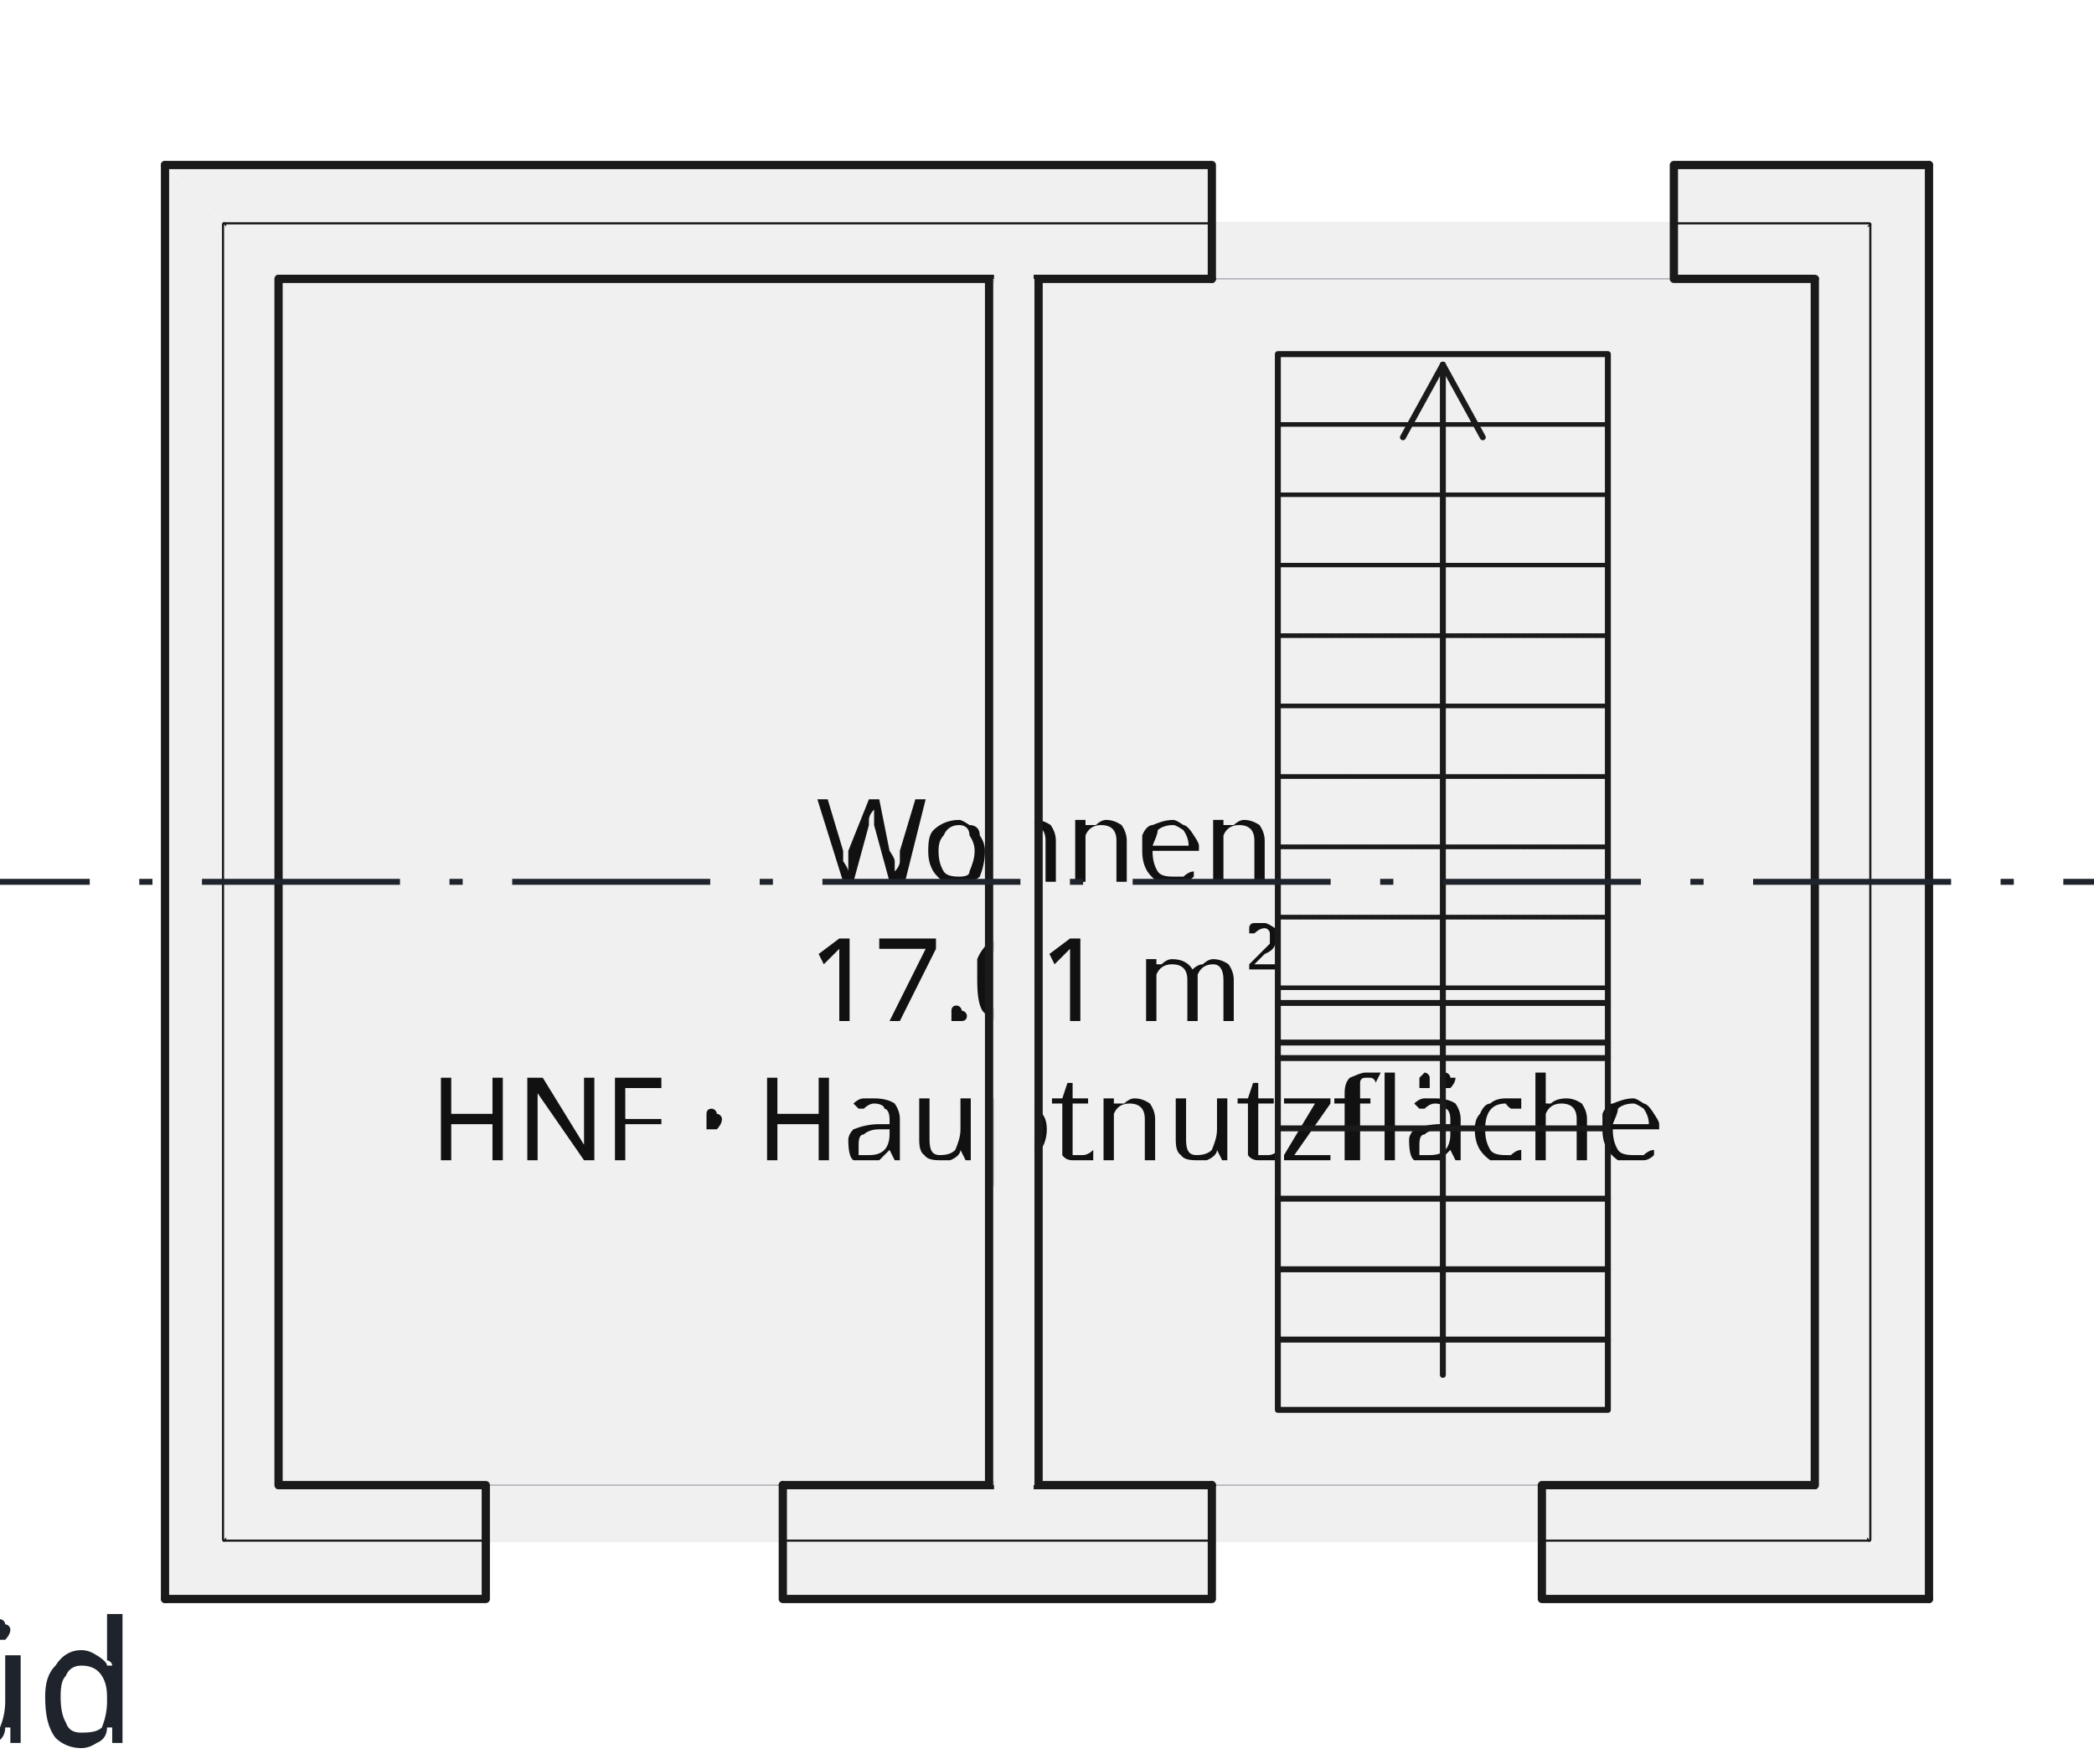
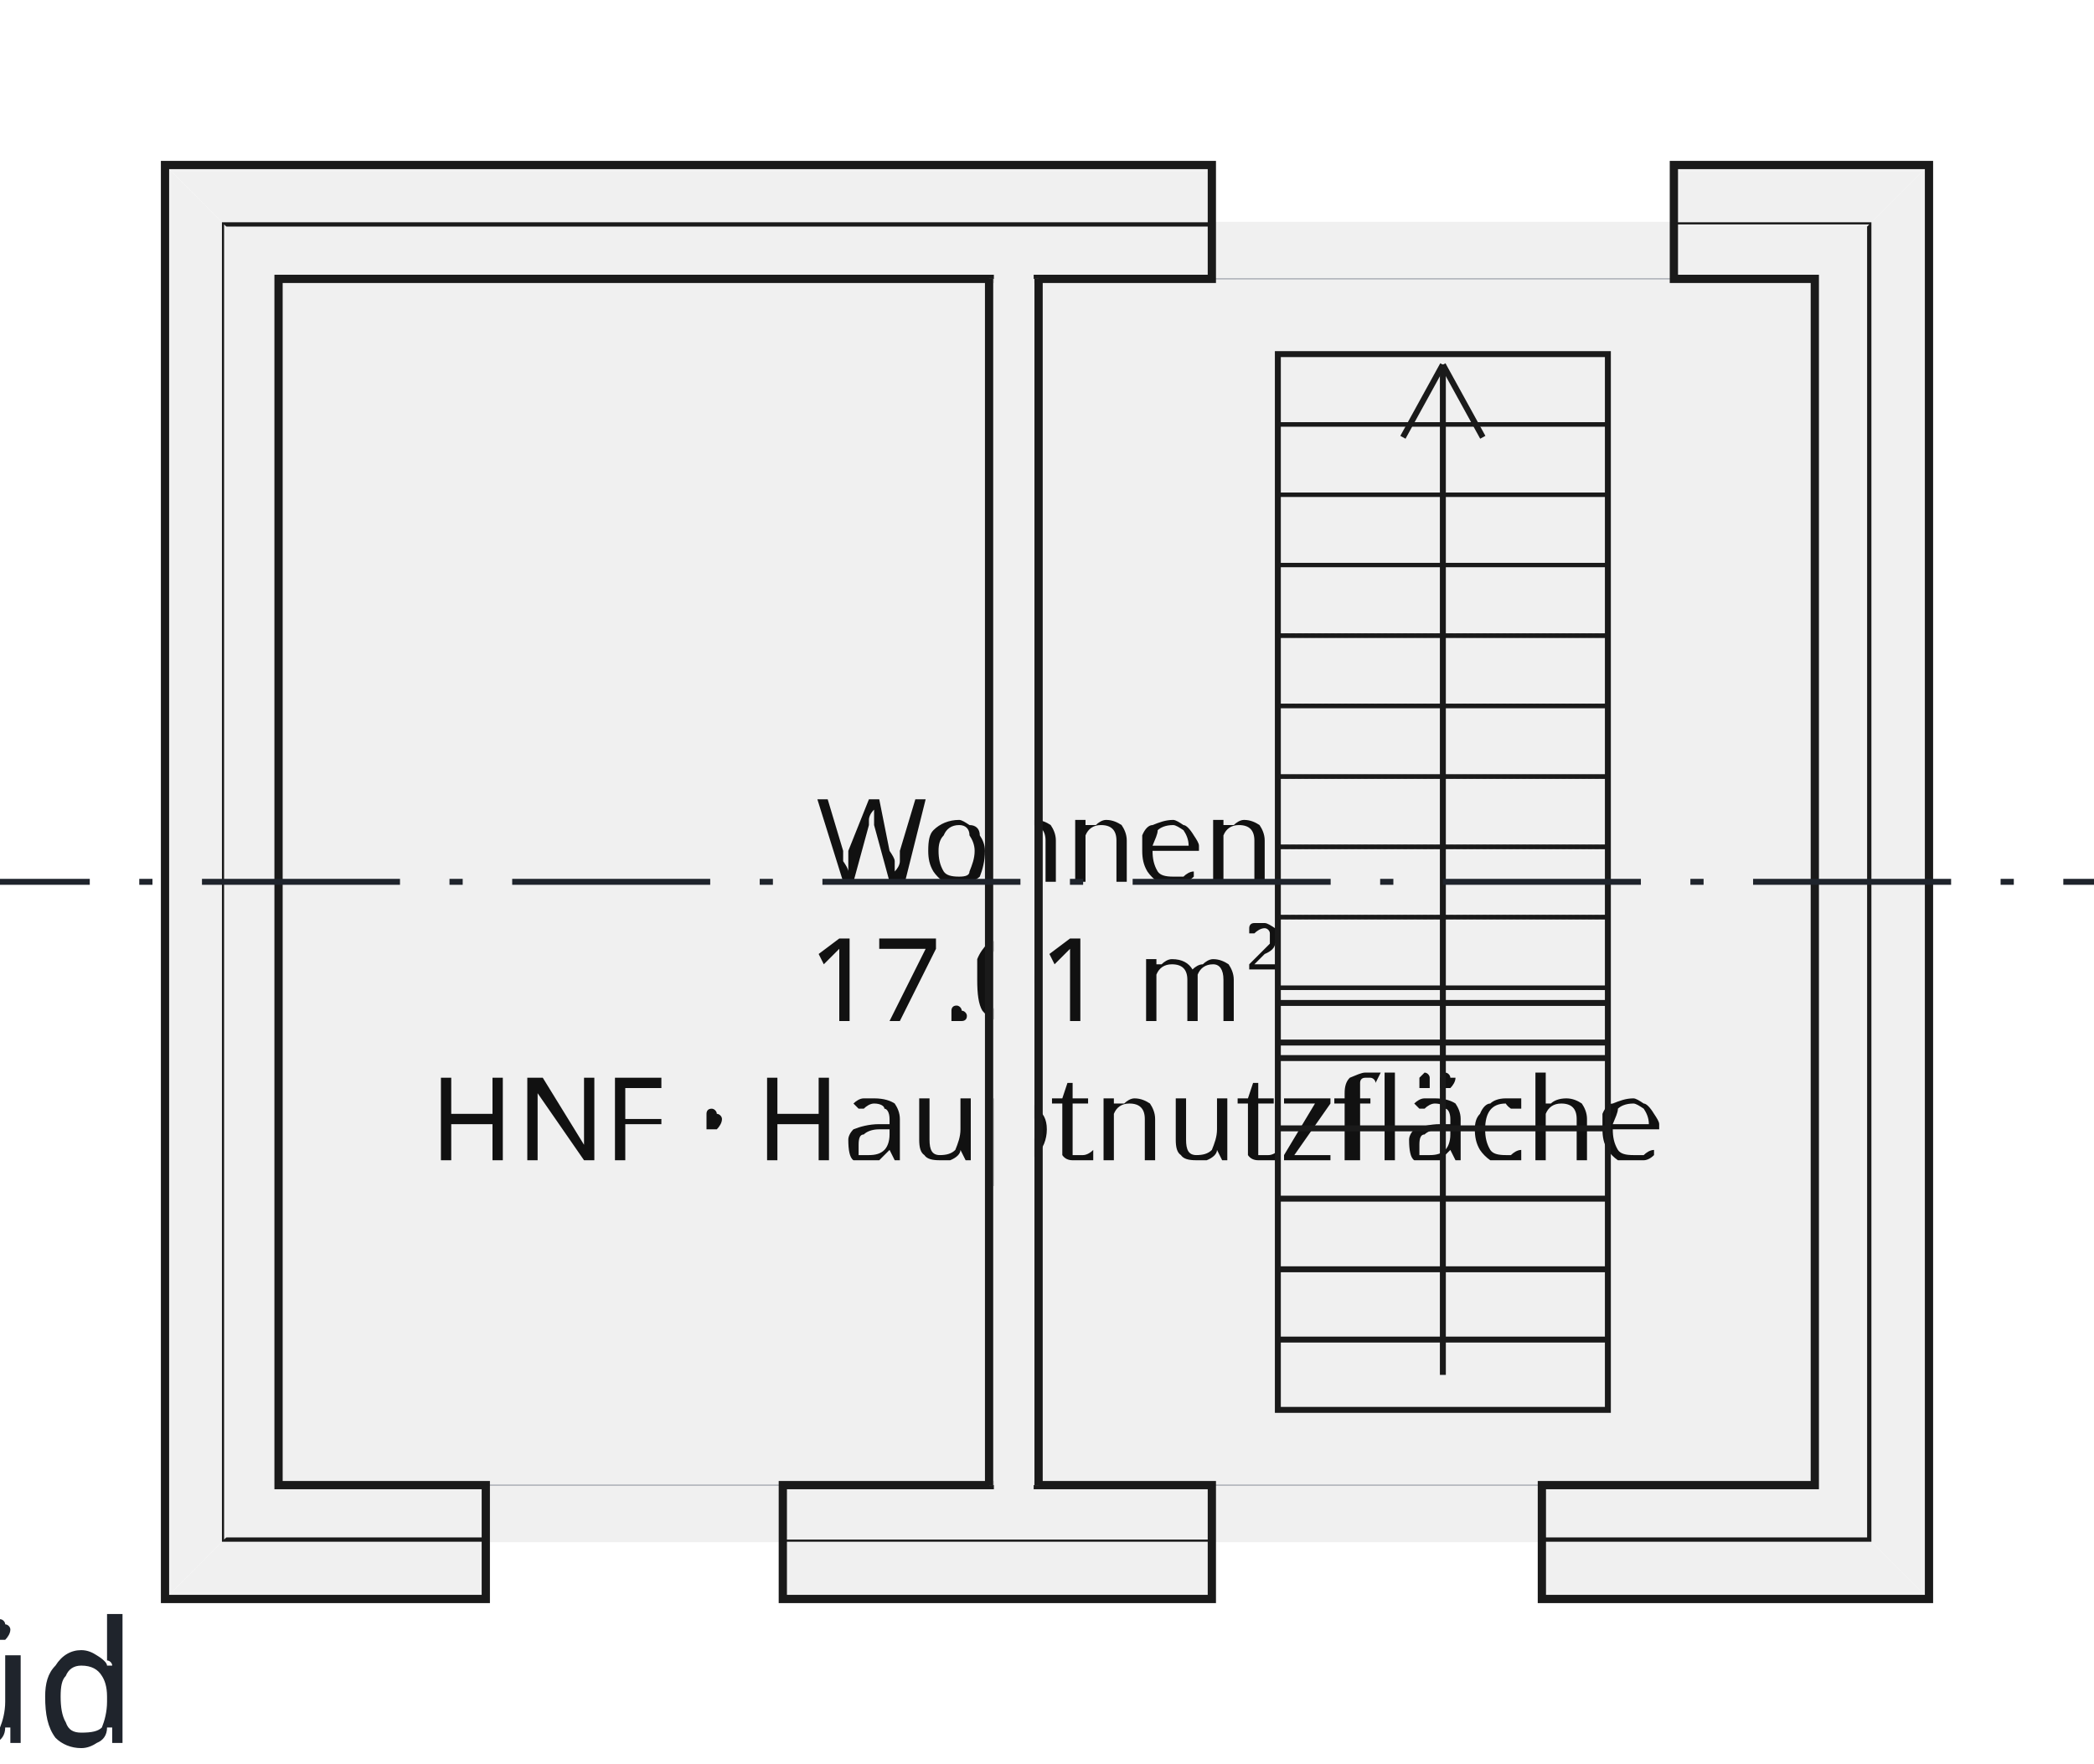
<svg xmlns="http://www.w3.org/2000/svg" viewBox="-0.672 0 6.345 5.345" width="63.45mm" height="53.45mm">
  <rect x="-0.672" y="0" width="6.345" height="5.345" fill="#ffffff" />
-   <polygon points="0,4.673 5,4.673 5,0.672 0,0.672" fill="#f0f0f0" stroke="none" stroke-width="0" stroke-linejoin="round" />
-   <polygon points="0.172,4.5 4.827,4.5 4.827,0.845 0.172,0.845" fill="#6b728000" stroke="#6b7280" stroke-width="0.002" stroke-linejoin="round" />
-   <text x="2.5" y="2.672" font-size="0.353" fill="#111111" font-family="sans-serif" text-anchor="middle">Wohnen</text>
-   <text x="2.5" y="3.096" font-size="0.353" fill="#111111" font-family="sans-serif" text-anchor="middle">17.01 m²</text>
-   <text x="2.5" y="3.519" font-size="0.353" fill="#111111" font-family="sans-serif" text-anchor="middle">HNF · Hauptnutzfläche</text>
-   <polygon points="-0.172,4.845 0.8,4.845 0.8,4.825 -0.152,4.825" fill="#f0f0f0" stroke="none" stroke-width="0" stroke-linejoin="round" />
-   <polygon points="-0.152,4.825 0.8,4.825 0.8,4.665 0.007,4.665" fill="#f0f0f0" stroke="none" stroke-width="0" stroke-linejoin="round" />
-   <line x1="0.007" y1="4.665" x2="0.8" y2="4.665" stroke="#1a1a1a" stroke-width="0.013" stroke-linecap="round" />
-   <polygon points="0.007,4.665 0.8,4.665 0.8,4.515 0.158,4.515" fill="#f0f0f0" stroke="none" stroke-width="0" stroke-linejoin="round" />
-   <polygon points="0.158,4.515 0.8,4.515 0.8,4.5 0.172,4.5" fill="#f0f0f0" stroke="none" stroke-width="0" stroke-linejoin="round" />
-   <polygon points="-0.172,4.845 0.8,4.845 0.8,4.5 0.172,4.5" fill="none" stroke="none" />
-   <path d="M-0.172,4.845 L0.8,4.845 L0.8,4.5 L0.172,4.5" fill="none" stroke="#1a1a1a" stroke-width="0.025" stroke-linejoin="round" stroke-linecap="round" />
-   <polygon points="1.7,4.845 3,4.845 3,4.825 1.7,4.825" fill="#f0f0f0" stroke="none" stroke-width="0" stroke-linejoin="round" />
-   <polygon points="1.7,4.825 3,4.825 3,4.665 1.7,4.665" fill="#f0f0f0" stroke="none" stroke-width="0" stroke-linejoin="round" />
-   <line x1="1.7" y1="4.665" x2="3" y2="4.665" stroke="#1a1a1a" stroke-width="0.013" stroke-linecap="round" />
-   <polygon points="1.7,4.665 3,4.665 3,4.515 1.7,4.515" fill="#f0f0f0" stroke="none" stroke-width="0" stroke-linejoin="round" />
-   <polygon points="1.7,4.515 2.34,4.515 2.34,4.5 1.7,4.5" fill="#f0f0f0" stroke="none" stroke-width="0" stroke-linejoin="round" />
-   <polygon points="2.46,4.515 3,4.515 3,4.5 2.46,4.5" fill="#f0f0f0" stroke="none" stroke-width="0" stroke-linejoin="round" />
-   <polygon points="1.7,4.845 3,4.845 3,4.5 1.7,4.5" fill="none" stroke="none" />
-   <path d="M1.7,4.845 L3,4.845 L3,4.5M1.7,4.5 L1.7,4.845" fill="none" stroke="#1a1a1a" stroke-width="0.025" stroke-linejoin="round" stroke-linecap="round" />
-   <line x1="1.7" y1="4.5" x2="2.34" y2="4.5" stroke="#1a1a1a" stroke-width="0.025" stroke-linecap="round" />
-   <line x1="2.46" y1="4.5" x2="3" y2="4.5" stroke="#1a1a1a" stroke-width="0.025" stroke-linecap="round" />
-   <polygon points="4,4.845 5.173,4.845 5.152,4.825 4,4.825" fill="#f0f0f0" stroke="none" stroke-width="0" stroke-linejoin="round" />
-   <polygon points="4,4.825 5.152,4.825 4.992,4.665 4,4.665" fill="#f0f0f0" stroke="none" stroke-width="0" stroke-linejoin="round" />
-   <line x1="4" y1="4.665" x2="4.992" y2="4.665" stroke="#1a1a1a" stroke-width="0.013" stroke-linecap="round" />
-   <polygon points="4,4.665 4.992,4.665 4.843,4.515 4,4.515" fill="#f0f0f0" stroke="none" stroke-width="0" stroke-linejoin="round" />
-   <polygon points="4,4.515 4.843,4.515 4.827,4.5 4,4.5" fill="#f0f0f0" stroke="none" stroke-width="0" stroke-linejoin="round" />
-   <polygon points="4,4.845 5.173,4.845 4.827,4.5 4,4.5" fill="none" stroke="none" />
-   <path d="M4,4.845 L5.173,4.845M4.827,4.5 L4,4.5 L4,4.845" fill="none" stroke="#1a1a1a" stroke-width="0.025" stroke-linejoin="round" stroke-linecap="round" />
-   <polygon points="5.173,4.845 5.173,0.5 5.152,0.52 5.152,4.825" fill="#f0f0f0" stroke="none" stroke-width="0" stroke-linejoin="round" />
-   <polygon points="5.152,4.825 5.152,0.52 4.992,0.68 4.992,4.665" fill="#f0f0f0" stroke="none" stroke-width="0" stroke-linejoin="round" />
-   <line x1="4.992" y1="4.665" x2="4.992" y2="0.68" stroke="#1a1a1a" stroke-width="0.013" stroke-linecap="round" />
-   <polygon points="4.992,4.665 4.992,0.68 4.843,0.83 4.843,4.515" fill="#f0f0f0" stroke="none" stroke-width="0" stroke-linejoin="round" />
-   <polygon points="4.843,4.515 4.843,0.83 4.827,0.845 4.827,4.5" fill="#f0f0f0" stroke="none" stroke-width="0" stroke-linejoin="round" />
-   <polygon points="5.173,4.845 5.173,0.5 4.827,0.845 4.827,4.5" fill="none" stroke="none" />
-   <path d="M5.173,4.845 L5.173,0.5M4.827,0.845 L4.827,4.5" fill="none" stroke="#1a1a1a" stroke-width="0.025" stroke-linejoin="round" stroke-linecap="round" />
-   <polygon points="5.173,0.5 4.4,0.5 4.4,0.52 5.152,0.52" fill="#f0f0f0" stroke="none" stroke-width="0" stroke-linejoin="round" />
-   <polygon points="5.152,0.52 4.4,0.52 4.4,0.68 4.992,0.68" fill="#f0f0f0" stroke="none" stroke-width="0" stroke-linejoin="round" />
-   <line x1="4.992" y1="0.68" x2="4.4" y2="0.68" stroke="#1a1a1a" stroke-width="0.013" stroke-linecap="round" />
-   <polygon points="4.992,0.68 4.4,0.68 4.4,0.83 4.843,0.83" fill="#f0f0f0" stroke="none" stroke-width="0" stroke-linejoin="round" />
-   <polygon points="4.843,0.83 4.4,0.83 4.4,0.845 4.827,0.845" fill="#f0f0f0" stroke="none" stroke-width="0" stroke-linejoin="round" />
-   <polygon points="5.173,0.5 4.4,0.5 4.4,0.845 4.827,0.845" fill="none" stroke="none" />
-   <path d="M5.173,0.5 L4.4,0.5 L4.4,0.845 L4.827,0.845" fill="none" stroke="#1a1a1a" stroke-width="0.025" stroke-linejoin="round" stroke-linecap="round" />
-   <polygon points="3,0.5 -0.172,0.5 -0.152,0.52 3,0.52" fill="#f0f0f0" stroke="none" stroke-width="0" stroke-linejoin="round" />
-   <polygon points="3,0.52 -0.152,0.52 0.007,0.68 3,0.68" fill="#f0f0f0" stroke="none" stroke-width="0" stroke-linejoin="round" />
-   <line x1="3" y1="0.68" x2="0.007" y2="0.68" stroke="#1a1a1a" stroke-width="0.013" stroke-linecap="round" />
-   <polygon points="3,0.68 0.007,0.68 0.158,0.83 3,0.83" fill="#f0f0f0" stroke="none" stroke-width="0" stroke-linejoin="round" />
-   <polygon points="3,0.83 2.46,0.83 2.46,0.845 3,0.845" fill="#f0f0f0" stroke="none" stroke-width="0" stroke-linejoin="round" />
-   <polygon points="2.34,0.83 0.158,0.83 0.172,0.845 2.34,0.845" fill="#f0f0f0" stroke="none" stroke-width="0" stroke-linejoin="round" />
-   <polygon points="3,0.5 -0.172,0.5 0.172,0.845 3,0.845" fill="none" stroke="none" />
-   <path d="M3,0.5 L-0.172,0.5M3,0.845 L3,0.5" fill="none" stroke="#1a1a1a" stroke-width="0.025" stroke-linejoin="round" stroke-linecap="round" />
-   <line x1="3" y1="0.845" x2="2.46" y2="0.845" stroke="#1a1a1a" stroke-width="0.025" stroke-linecap="round" />
-   <line x1="2.34" y1="0.845" x2="0.172" y2="0.845" stroke="#1a1a1a" stroke-width="0.025" stroke-linecap="round" />
-   <polygon points="-0.172,0.5 -0.172,4.845 -0.152,4.825 -0.152,0.52" fill="#f0f0f0" stroke="none" stroke-width="0" stroke-linejoin="round" />
-   <polygon points="-0.152,0.52 -0.152,4.825 0.007,4.665 0.007,0.68" fill="#f0f0f0" stroke="none" stroke-width="0" stroke-linejoin="round" />
-   <line x1="0.007" y1="0.68" x2="0.007" y2="4.665" stroke="#1a1a1a" stroke-width="0.013" stroke-linecap="round" />
-   <polygon points="0.007,0.68 0.007,4.665 0.158,4.515 0.158,0.83" fill="#f0f0f0" stroke="none" stroke-width="0" stroke-linejoin="round" />
-   <polygon points="0.158,0.83 0.158,4.515 0.172,4.5 0.172,0.845" fill="#f0f0f0" stroke="none" stroke-width="0" stroke-linejoin="round" />
-   <polygon points="-0.172,0.5 -0.172,4.845 0.172,4.5 0.172,0.845" fill="none" stroke="none" />
-   <path d="M-0.172,0.5 L-0.172,4.845M0.172,4.5 L0.172,0.845" fill="none" stroke="#1a1a1a" stroke-width="0.025" stroke-linejoin="round" stroke-linecap="round" />
-   <polygon points="2.475,4.5 2.475,0.845 2.46,0.845 2.46,4.5" fill="#f0f0f0" stroke="none" stroke-width="0" stroke-linejoin="round" />
-   <polygon points="2.46,4.515 2.46,0.83 2.34,0.83 2.34,4.515" fill="#f0f0f0" stroke="none" stroke-width="0" stroke-linejoin="round" />
-   <polygon points="2.34,4.5 2.34,0.845 2.325,0.845 2.325,4.5" fill="#f0f0f0" stroke="none" stroke-width="0" stroke-linejoin="round" />
-   <polygon points="2.475,4.5 2.475,0.845 2.325,0.845 2.325,4.5" fill="none" stroke="none" />
-   <path d="M2.475,4.5 L2.475,0.845M2.325,0.845 L2.325,4.5" fill="none" stroke="#1a1a1a" stroke-width="0.025" stroke-linejoin="round" stroke-linecap="round" />
-   <polygon points="3.2,4.272 3.2,4.059 4.2,4.059 4.2,4.272" fill="none" stroke="#1a1a1a" stroke-width="0.013" stroke-linejoin="round" />
-   <line x1="3.2" y1="4.059" x2="4.2" y2="4.059" stroke="#1a1a1a" stroke-width="0.018" stroke-linecap="round" />
-   <polygon points="3.2,4.059 3.2,3.846 4.2,3.846 4.2,4.059" fill="none" stroke="#1a1a1a" stroke-width="0.013" stroke-linejoin="round" />
-   <line x1="3.2" y1="3.846" x2="4.2" y2="3.846" stroke="#1a1a1a" stroke-width="0.018" stroke-linecap="round" />
-   <polygon points="3.2,3.846 3.2,3.632 4.2,3.632 4.2,3.846" fill="none" stroke="#1a1a1a" stroke-width="0.013" stroke-linejoin="round" />
-   <line x1="3.2" y1="3.632" x2="4.2" y2="3.632" stroke="#1a1a1a" stroke-width="0.018" stroke-linecap="round" />
-   <polygon points="3.2,3.632 3.2,3.419 4.2,3.419 4.2,3.632" fill="none" stroke="#1a1a1a" stroke-width="0.013" stroke-linejoin="round" />
-   <line x1="3.2" y1="3.419" x2="4.2" y2="3.419" stroke="#1a1a1a" stroke-width="0.018" stroke-linecap="round" />
-   <polygon points="3.2,3.419 3.2,3.206 4.2,3.206 4.2,3.419" fill="none" stroke="#1a1a1a" stroke-width="0.013" stroke-linejoin="round" />
-   <line x1="3.2" y1="3.206" x2="4.2" y2="3.206" stroke="#1a1a1a" stroke-width="0.018" stroke-linecap="round" />
-   <polygon points="3.2,3.206 3.2,2.993 4.2,2.993 4.2,3.206" fill="none" stroke="#1a1a1a" stroke-width="0.013" stroke-linejoin="round" />
-   <line x1="3.2" y1="2.993" x2="4.2" y2="2.993" stroke="#1a1a1a" stroke-width="0.011" stroke-dasharray="0.012 0.008" />
-   <polygon points="3.2,2.993 3.2,2.779 4.2,2.779 4.2,2.993" fill="none" stroke="#1a1a1a" stroke-width="0.013" stroke-linejoin="round" />
-   <line x1="3.2" y1="2.779" x2="4.2" y2="2.779" stroke="#1a1a1a" stroke-width="0.011" stroke-dasharray="0.012 0.008" />
-   <polygon points="3.2,2.779 3.2,2.566 4.2,2.566 4.2,2.779" fill="none" stroke="#1a1a1a" stroke-width="0.013" stroke-linejoin="round" />
-   <line x1="3.2" y1="2.566" x2="4.2" y2="2.566" stroke="#1a1a1a" stroke-width="0.011" stroke-dasharray="0.012 0.008" />
-   <polygon points="3.2,2.566 3.2,2.353 4.2,2.353 4.2,2.566" fill="none" stroke="#1a1a1a" stroke-width="0.013" stroke-linejoin="round" />
-   <line x1="3.2" y1="2.353" x2="4.2" y2="2.353" stroke="#1a1a1a" stroke-width="0.011" stroke-dasharray="0.012 0.008" />
-   <polygon points="3.2,2.353 3.2,2.139 4.2,2.139 4.2,2.353" fill="none" stroke="#1a1a1a" stroke-width="0.013" stroke-linejoin="round" />
-   <line x1="3.2" y1="2.139" x2="4.2" y2="2.139" stroke="#1a1a1a" stroke-width="0.011" stroke-dasharray="0.012 0.008" />
-   <polygon points="3.2,2.139 3.2,1.926 4.2,1.926 4.2,2.139" fill="none" stroke="#1a1a1a" stroke-width="0.013" stroke-linejoin="round" />
-   <line x1="3.2" y1="1.926" x2="4.2" y2="1.926" stroke="#1a1a1a" stroke-width="0.011" stroke-dasharray="0.012 0.008" />
-   <polygon points="3.2,1.926 3.2,1.712 4.2,1.712 4.2,1.926" fill="none" stroke="#1a1a1a" stroke-width="0.013" stroke-linejoin="round" />
-   <line x1="3.2" y1="1.712" x2="4.2" y2="1.712" stroke="#1a1a1a" stroke-width="0.011" stroke-dasharray="0.012 0.008" />
-   <polygon points="3.2,1.712 3.2,1.499 4.2,1.499 4.2,1.712" fill="none" stroke="#1a1a1a" stroke-width="0.013" stroke-linejoin="round" />
-   <line x1="3.2" y1="1.499" x2="4.2" y2="1.499" stroke="#1a1a1a" stroke-width="0.011" stroke-dasharray="0.012 0.008" />
-   <polygon points="3.2,1.499 3.2,1.286 4.2,1.286 4.2,1.499" fill="none" stroke="#1a1a1a" stroke-width="0.013" stroke-linejoin="round" />
-   <line x1="3.2" y1="1.286" x2="4.2" y2="1.286" stroke="#1a1a1a" stroke-width="0.011" stroke-dasharray="0.012 0.008" />
-   <polygon points="3.2,1.286 3.2,1.073 4.2,1.073 4.2,1.286" fill="none" stroke="#1a1a1a" stroke-width="0.013" stroke-linejoin="round" />
-   <line x1="3.2" y1="1.073" x2="4.2" y2="1.073" stroke="#1a1a1a" stroke-width="0.011" stroke-dasharray="0.012 0.008" />
-   <line x1="3.2" y1="3.039" x2="4.2" y2="3.039" stroke="#1a1a1a" stroke-width="0.018" stroke-linecap="round" />
-   <line x1="3.2" y1="3.159" x2="4.2" y2="3.159" stroke="#1a1a1a" stroke-width="0.018" stroke-linecap="round" />
-   <line x1="3.7" y1="4.166" x2="3.7" y2="1.105" stroke="#1a1a1a" stroke-width="0.018" stroke-linecap="round" />
-   <line x1="3.579" y1="1.325" x2="3.7" y2="1.105" stroke="#1a1a1a" stroke-width="0.018" stroke-linecap="round" />
-   <line x1="3.821" y1="1.325" x2="3.7" y2="1.105" stroke="#1a1a1a" stroke-width="0.018" stroke-linecap="round" />
-   <polygon points="3.2,4.272 4.2,4.272 4.2,1.073 3.2,1.073" fill="none" stroke="#1a1a1a" stroke-width="0.018" stroke-linejoin="round" />
-   <line x1="-1" y1="2.672" x2="6" y2="2.672" stroke="#1f242c" stroke-width="0.018" stroke-dasharray="0.6 0.15 0.04 0.15" />
-   <line x1="-1" y1="2.973" x2="-1" y2="2.373" stroke="#1f242c" stroke-width="0.025" stroke-linecap="round" />
-   <line x1="-1" y1="2.373" x2="-1" y2="1.772" stroke="#1f242c" stroke-width="0.025" stroke-linecap="round" />
-   <line x1="-1" y1="1.772" x2="-0.85" y2="2.013" stroke="#1f242c" stroke-width="0.025" stroke-linecap="round" />
-   <line x1="-1" y1="1.772" x2="-1.15" y2="2.013" stroke="#1f242c" stroke-width="0.025" stroke-linecap="round" />
-   <text x="-1.15" y="1.282" font-size="0.5" fill="#1f242c" font-family="sans-serif" transform="rotate(0 -1.15 1.2825)">A</text>
-   <line x1="6" y1="2.973" x2="6" y2="2.373" stroke="#1f242c" stroke-width="0.025" stroke-linecap="round" />
-   <line x1="6" y1="2.373" x2="6" y2="1.772" stroke="#1f242c" stroke-width="0.025" stroke-linecap="round" />
-   <line x1="6" y1="1.772" x2="6.15" y2="2.013" stroke="#1f242c" stroke-width="0.025" stroke-linecap="round" />
-   <line x1="6" y1="1.772" x2="5.85" y2="2.013" stroke="#1f242c" stroke-width="0.025" stroke-linecap="round" />
-   <text x="5.85" y="1.282" font-size="0.5" fill="#1f242c" font-family="sans-serif" transform="rotate(0 5.85 1.2825)">A</text>
-   <polygon points="-1,2.373 6,2.373 6,2.973 -1,2.973" fill="none" stroke="none" stroke-width="0" stroke-linejoin="round" />
-   <line x1="-1" y1="6.673" x2="6" y2="6.673" stroke="#1f242c" stroke-width="0.018" stroke-dasharray="0.6 0.15 0.04 0.15" />
-   <line x1="-1" y1="6.973" x2="-1" y2="6.372" stroke="#1f242c" stroke-width="0.025" stroke-linecap="round" />
-   <line x1="-1" y1="6.372" x2="-1" y2="5.772" stroke="#1f242c" stroke-width="0.025" stroke-linecap="round" />
-   <line x1="-1" y1="5.772" x2="-0.85" y2="6.013" stroke="#1f242c" stroke-width="0.025" stroke-linecap="round" />
-   <line x1="-1" y1="5.772" x2="-1.15" y2="6.013" stroke="#1f242c" stroke-width="0.025" stroke-linecap="round" />
-   <text x="-1.15" y="5.282" font-size="0.5" fill="#1f242c" font-family="sans-serif" transform="rotate(0 -1.15 5.2825)">Süd</text>
-   <line x1="6" y1="6.973" x2="6" y2="6.372" stroke="#1f242c" stroke-width="0.025" stroke-linecap="round" />
-   <line x1="6" y1="6.372" x2="6" y2="5.772" stroke="#1f242c" stroke-width="0.025" stroke-linecap="round" />
-   <line x1="6" y1="5.772" x2="6.15" y2="6.013" stroke="#1f242c" stroke-width="0.025" stroke-linecap="round" />
-   <line x1="6" y1="5.772" x2="5.85" y2="6.013" stroke="#1f242c" stroke-width="0.025" stroke-linecap="round" />
-   <text x="5.85" y="5.282" font-size="0.5" fill="#1f242c" font-family="sans-serif" transform="rotate(0 5.85 5.2825)">Süd</text>
-   <polygon points="-1,6.372 6,6.372 6,6.973 -1,6.973" fill="none" stroke="none" stroke-width="0" stroke-linejoin="round" />
+   <g stroke-linecap="butt" stroke-linejoin="miter" stroke-miterlimit="4">
+     <polygon points="0,4.673 5,4.673 5,0.672 0,0.672" fill="#f0f0f0" stroke="none" stroke-width="0" />
+     <polygon points="0.172,4.5 4.827,4.5 4.827,0.845 0.172,0.845" fill="#6b728000" stroke="#6b7280" stroke-width="0.002" />
+     <text x="2.5" y="2.672" font-size="0.353" fill="#111111" font-family="sans-serif" text-anchor="middle">Wohnen</text>
+     <text x="2.5" y="3.096" font-size="0.353" fill="#111111" font-family="sans-serif" text-anchor="middle">17.01 m²</text>
+     <text x="2.5" y="3.519" font-size="0.353" fill="#111111" font-family="sans-serif" text-anchor="middle">HNF · Hauptnutzfläche</text>
+     <polygon points="-0.172,4.845 0.8,4.845 0.8,4.825 -0.152,4.825" fill="#f0f0f0" stroke="none" stroke-width="0" />
+     <polygon points="-0.152,4.825 0.8,4.825 0.8,4.665 0.007,4.665" fill="#f0f0f0" stroke="none" stroke-width="0" />
+     <polygon points="0.007,4.665 0.8,4.665 0.8,4.515 0.158,4.515" fill="#f0f0f0" stroke="none" stroke-width="0" />
+     <polygon points="0.158,4.515 0.8,4.515 0.8,4.5 0.172,4.5" fill="#f0f0f0" stroke="none" stroke-width="0" />
+     <polygon points="-0.172,4.845 0.8,4.845 0.8,4.5 0.172,4.5" fill="none" stroke="none" />
+     <polygon points="1.7,4.845 3,4.845 3,4.825 1.7,4.825" fill="#f0f0f0" stroke="none" stroke-width="0" />
+     <polygon points="1.7,4.825 3,4.825 3,4.665 1.7,4.665" fill="#f0f0f0" stroke="none" stroke-width="0" />
+     <line x1="1.7" y1="4.665" x2="3" y2="4.665" stroke="#1a1a1a" stroke-width="0.013" />
+     <polygon points="1.7,4.665 3,4.665 3,4.515 1.7,4.515" fill="#f0f0f0" stroke="none" stroke-width="0" />
+     <polygon points="1.7,4.515 2.34,4.515 2.34,4.5 1.7,4.5" fill="#f0f0f0" stroke="none" stroke-width="0" />
+     <polygon points="2.46,4.515 3,4.515 3,4.5 2.46,4.5" fill="#f0f0f0" stroke="none" stroke-width="0" />
+     <polygon points="1.7,4.845 3,4.845 3,4.5 1.7,4.5" fill="none" stroke="none" />
+     <polyline points="2.34,4.5 1.7,4.5 1.7,4.845 3,4.845 3,4.5 2.46,4.5" fill="none" stroke="#1a1a1a" stroke-width="0.025" />
+     <polygon points="4,4.845 5.173,4.845 5.152,4.825 4,4.825" fill="#f0f0f0" stroke="none" stroke-width="0" />
+     <polygon points="4,4.825 5.152,4.825 4.992,4.665 4,4.665" fill="#f0f0f0" stroke="none" stroke-width="0" />
+     <polygon points="4,4.665 4.992,4.665 4.843,4.515 4,4.515" fill="#f0f0f0" stroke="none" stroke-width="0" />
+     <polygon points="4,4.515 4.843,4.515 4.827,4.5 4,4.5" fill="#f0f0f0" stroke="none" stroke-width="0" />
+     <polygon points="4,4.845 5.173,4.845 4.827,4.5 4,4.5" fill="none" stroke="none" />
+     <polygon points="5.173,4.845 5.173,0.5 5.152,0.52 5.152,4.825" fill="#f0f0f0" stroke="none" stroke-width="0" />
+     <polygon points="5.152,4.825 5.152,0.52 4.992,0.68 4.992,4.665" fill="#f0f0f0" stroke="none" stroke-width="0" />
+     <polygon points="4.992,4.665 4.992,0.68 4.843,0.83 4.843,4.515" fill="#f0f0f0" stroke="none" stroke-width="0" />
+     <polygon points="4.843,4.515 4.843,0.83 4.827,0.845 4.827,4.5" fill="#f0f0f0" stroke="none" stroke-width="0" />
+     <polygon points="5.173,4.845 5.173,0.5 4.827,0.845 4.827,4.5" fill="none" stroke="none" />
+     <polygon points="5.173,0.5 4.4,0.5 4.4,0.52 5.152,0.52" fill="#f0f0f0" stroke="none" stroke-width="0" />
+     <polygon points="5.152,0.52 4.4,0.52 4.4,0.68 4.992,0.68" fill="#f0f0f0" stroke="none" stroke-width="0" />
+     <polyline points="4,4.665 4.992,4.665 4.992,0.68 4.4,0.68" fill="none" stroke="#1a1a1a" stroke-width="0.013" />
+     <polygon points="4.992,0.68 4.4,0.68 4.4,0.83 4.843,0.83" fill="#f0f0f0" stroke="none" stroke-width="0" />
+     <polygon points="4.843,0.83 4.4,0.83 4.4,0.845 4.827,0.845" fill="#f0f0f0" stroke="none" stroke-width="0" />
+     <polygon points="5.173,0.5 4.4,0.5 4.4,0.845 4.827,0.845" fill="none" stroke="none" />
+     <polygon points="4.827,0.845 4.827,4.5 4,4.5 4,4.845 5.173,4.845 5.173,0.5 4.4,0.5 4.4,0.845" fill="none" stroke="#1a1a1a" stroke-width="0.025" />
+     <polygon points="3,0.5 -0.172,0.5 -0.152,0.52 3,0.52" fill="#f0f0f0" stroke="none" stroke-width="0" />
+     <polygon points="3,0.52 -0.152,0.52 0.007,0.68 3,0.68" fill="#f0f0f0" stroke="none" stroke-width="0" />
+     <polygon points="3,0.68 0.007,0.68 0.158,0.83 3,0.83" fill="#f0f0f0" stroke="none" stroke-width="0" />
+     <polygon points="3,0.83 2.46,0.83 2.46,0.845 3,0.845" fill="#f0f0f0" stroke="none" stroke-width="0" />
+     <polygon points="2.34,0.83 0.158,0.83 0.172,0.845 2.34,0.845" fill="#f0f0f0" stroke="none" stroke-width="0" />
+     <polygon points="3,0.5 -0.172,0.5 0.172,0.845 3,0.845" fill="none" stroke="none" />
+     <polygon points="-0.172,0.5 -0.172,4.845 -0.152,4.825 -0.152,0.52" fill="#f0f0f0" stroke="none" stroke-width="0" />
+     <polygon points="-0.152,0.52 -0.152,4.825 0.007,4.665 0.007,0.68" fill="#f0f0f0" stroke="none" stroke-width="0" />
+     <polyline points="3,0.68 0.007,0.68 0.007,4.665 0.8,4.665" fill="none" stroke="#1a1a1a" stroke-width="0.013" />
+     <polygon points="0.007,0.68 0.007,4.665 0.158,4.515 0.158,0.83" fill="#f0f0f0" stroke="none" stroke-width="0" />
+     <polygon points="0.158,0.83 0.158,4.515 0.172,4.5 0.172,0.845" fill="#f0f0f0" stroke="none" stroke-width="0" />
+     <polygon points="-0.172,0.5 -0.172,4.845 0.172,4.5 0.172,0.845" fill="none" stroke="none" />
+     <polyline points="2.46,0.845 3,0.845 3,0.5 -0.172,0.5 -0.172,4.845 0.8,4.845 0.8,4.5 0.172,4.5 0.172,0.845 2.34,0.845" fill="none" stroke="#1a1a1a" stroke-width="0.025" />
+     <polygon points="2.475,4.5 2.475,0.845 2.46,0.845 2.46,4.5" fill="#f0f0f0" stroke="none" stroke-width="0" />
+     <polygon points="2.46,4.515 2.46,0.83 2.34,0.83 2.34,4.515" fill="#f0f0f0" stroke="none" stroke-width="0" />
+     <polygon points="2.34,4.5 2.34,0.845 2.325,0.845 2.325,4.5" fill="#f0f0f0" stroke="none" stroke-width="0" />
+     <polygon points="2.475,4.5 2.475,0.845 2.325,0.845 2.325,4.5" fill="none" stroke="none" />
+     <line x1="2.475" y1="4.5" x2="2.475" y2="0.845" stroke="#1a1a1a" stroke-width="0.025" />
+     <line x1="2.325" y1="0.845" x2="2.325" y2="4.5" stroke="#1a1a1a" stroke-width="0.025" />
+     <polygon points="3.2,4.272 3.2,4.059 4.2,4.059 4.2,4.272" fill="none" stroke="#1a1a1a" stroke-width="0.013" />
+     <line x1="3.2" y1="4.059" x2="4.2" y2="4.059" stroke="#1a1a1a" stroke-width="0.018" />
+     <polygon points="3.2,4.059 3.2,3.846 4.2,3.846 4.2,4.059" fill="none" stroke="#1a1a1a" stroke-width="0.013" />
+     <line x1="3.2" y1="3.846" x2="4.2" y2="3.846" stroke="#1a1a1a" stroke-width="0.018" />
+     <polygon points="3.2,3.846 3.2,3.632 4.2,3.632 4.2,3.846" fill="none" stroke="#1a1a1a" stroke-width="0.013" />
+     <line x1="3.2" y1="3.632" x2="4.2" y2="3.632" stroke="#1a1a1a" stroke-width="0.018" />
+     <polygon points="3.2,3.632 3.2,3.419 4.2,3.419 4.2,3.632" fill="none" stroke="#1a1a1a" stroke-width="0.013" />
+     <line x1="3.2" y1="3.419" x2="4.2" y2="3.419" stroke="#1a1a1a" stroke-width="0.018" />
+     <polygon points="3.2,3.419 3.2,3.206 4.2,3.206 4.2,3.419" fill="none" stroke="#1a1a1a" stroke-width="0.013" />
+     <line x1="3.2" y1="3.206" x2="4.2" y2="3.206" stroke="#1a1a1a" stroke-width="0.018" />
+     <polygon points="3.2,3.206 3.2,2.993 4.2,2.993 4.2,3.206" fill="none" stroke="#1a1a1a" stroke-width="0.013" />
+     <line x1="3.2" y1="2.993" x2="4.2" y2="2.993" stroke="#1a1a1a" stroke-width="0.011" stroke-dasharray="0.012 0.008" />
+     <polygon points="3.2,2.993 3.2,2.779 4.2,2.779 4.2,2.993" fill="none" stroke="#1a1a1a" stroke-width="0.013" />
+     <line x1="3.2" y1="2.779" x2="4.2" y2="2.779" stroke="#1a1a1a" stroke-width="0.011" stroke-dasharray="0.012 0.008" />
+     <polygon points="3.2,2.779 3.2,2.566 4.2,2.566 4.2,2.779" fill="none" stroke="#1a1a1a" stroke-width="0.013" />
+     <line x1="3.2" y1="2.566" x2="4.2" y2="2.566" stroke="#1a1a1a" stroke-width="0.011" stroke-dasharray="0.012 0.008" />
+     <polygon points="3.2,2.566 3.2,2.353 4.2,2.353 4.2,2.566" fill="none" stroke="#1a1a1a" stroke-width="0.013" />
+     <line x1="3.2" y1="2.353" x2="4.2" y2="2.353" stroke="#1a1a1a" stroke-width="0.011" stroke-dasharray="0.012 0.008" />
+     <polygon points="3.2,2.353 3.2,2.139 4.2,2.139 4.2,2.353" fill="none" stroke="#1a1a1a" stroke-width="0.013" />
+     <line x1="3.2" y1="2.139" x2="4.2" y2="2.139" stroke="#1a1a1a" stroke-width="0.011" stroke-dasharray="0.012 0.008" />
+     <polygon points="3.2,2.139 3.2,1.926 4.2,1.926 4.2,2.139" fill="none" stroke="#1a1a1a" stroke-width="0.013" />
+     <line x1="3.2" y1="1.926" x2="4.2" y2="1.926" stroke="#1a1a1a" stroke-width="0.011" stroke-dasharray="0.012 0.008" />
+     <polygon points="3.2,1.926 3.2,1.712 4.2,1.712 4.2,1.926" fill="none" stroke="#1a1a1a" stroke-width="0.013" />
+     <line x1="3.2" y1="1.712" x2="4.2" y2="1.712" stroke="#1a1a1a" stroke-width="0.011" stroke-dasharray="0.012 0.008" />
+     <polygon points="3.2,1.712 3.2,1.499 4.2,1.499 4.2,1.712" fill="none" stroke="#1a1a1a" stroke-width="0.013" />
+     <line x1="3.2" y1="1.499" x2="4.2" y2="1.499" stroke="#1a1a1a" stroke-width="0.011" stroke-dasharray="0.012 0.008" />
+     <polygon points="3.2,1.499 3.2,1.286 4.2,1.286 4.2,1.499" fill="none" stroke="#1a1a1a" stroke-width="0.013" />
+     <line x1="3.2" y1="1.286" x2="4.2" y2="1.286" stroke="#1a1a1a" stroke-width="0.011" stroke-dasharray="0.012 0.008" />
+     <polygon points="3.2,1.286 3.2,1.073 4.2,1.073 4.2,1.286" fill="none" stroke="#1a1a1a" stroke-width="0.013" />
+     <line x1="3.2" y1="1.073" x2="4.2" y2="1.073" stroke="#1a1a1a" stroke-width="0.011" stroke-dasharray="0.012 0.008" />
+     <line x1="3.2" y1="3.039" x2="4.2" y2="3.039" stroke="#1a1a1a" stroke-width="0.018" />
+     <line x1="3.2" y1="3.159" x2="4.2" y2="3.159" stroke="#1a1a1a" stroke-width="0.018" />
+     <line x1="3.7" y1="4.166" x2="3.7" y2="1.105" stroke="#1a1a1a" stroke-width="0.018" />
+     <line x1="3.579" y1="1.325" x2="3.7" y2="1.105" stroke="#1a1a1a" stroke-width="0.018" />
+     <line x1="3.821" y1="1.325" x2="3.7" y2="1.105" stroke="#1a1a1a" stroke-width="0.018" />
+     <polygon points="3.2,4.272 4.2,4.272 4.2,1.073 3.2,1.073" fill="none" stroke="#1a1a1a" stroke-width="0.018" />
+     <line x1="-1" y1="2.672" x2="6" y2="2.672" stroke="#1f242c" stroke-width="0.018" stroke-dasharray="0.6 0.15 0.04 0.15" />
+     <polyline points="-1,2.973 -1,2.373 -1,1.772" fill="none" stroke="#1f242c" stroke-width="0.025" />
+     <line x1="-1" y1="1.772" x2="-0.85" y2="2.013" stroke="#1f242c" stroke-width="0.025" />
+     <line x1="-1" y1="1.772" x2="-1.15" y2="2.013" stroke="#1f242c" stroke-width="0.025" />
+     <text x="-1.15" y="1.282" font-size="0.5" fill="#1f242c" font-family="sans-serif" transform="rotate(0 -1.15 1.2825)">A</text>
+     <polyline points="6,2.973 6,2.373 6,1.772" fill="none" stroke="#1f242c" stroke-width="0.025" />
+     <line x1="6" y1="1.772" x2="6.15" y2="2.013" stroke="#1f242c" stroke-width="0.025" />
+     <line x1="6" y1="1.772" x2="5.85" y2="2.013" stroke="#1f242c" stroke-width="0.025" />
+     <text x="5.85" y="1.282" font-size="0.5" fill="#1f242c" font-family="sans-serif" transform="rotate(0 5.85 1.2825)">A</text>
+     <polygon points="-1,2.373 6,2.373 6,2.973 -1,2.973" fill="none" stroke="none" stroke-width="0" />
+     <line x1="-1" y1="6.673" x2="6" y2="6.673" stroke="#1f242c" stroke-width="0.018" stroke-dasharray="0.6 0.15 0.04 0.15" />
+     <polyline points="-1,6.973 -1,6.372 -1,5.772" fill="none" stroke="#1f242c" stroke-width="0.025" />
+     <line x1="-1" y1="5.772" x2="-0.85" y2="6.013" stroke="#1f242c" stroke-width="0.025" />
+     <line x1="-1" y1="5.772" x2="-1.15" y2="6.013" stroke="#1f242c" stroke-width="0.025" />
+     <text x="-1.15" y="5.282" font-size="0.5" fill="#1f242c" font-family="sans-serif" transform="rotate(0 -1.15 5.2825)">Süd</text>
+     <polyline points="6,6.973 6,6.372 6,5.772" fill="none" stroke="#1f242c" stroke-width="0.025" />
+     <line x1="6" y1="5.772" x2="6.15" y2="6.013" stroke="#1f242c" stroke-width="0.025" />
+     <line x1="6" y1="5.772" x2="5.85" y2="6.013" stroke="#1f242c" stroke-width="0.025" />
+     <text x="5.85" y="5.282" font-size="0.5" fill="#1f242c" font-family="sans-serif" transform="rotate(0 5.85 5.2825)">Süd</text>
+     <polygon points="-1,6.372 6,6.372 6,6.973 -1,6.973" fill="none" stroke="none" stroke-width="0" />
+   </g>
</svg>
